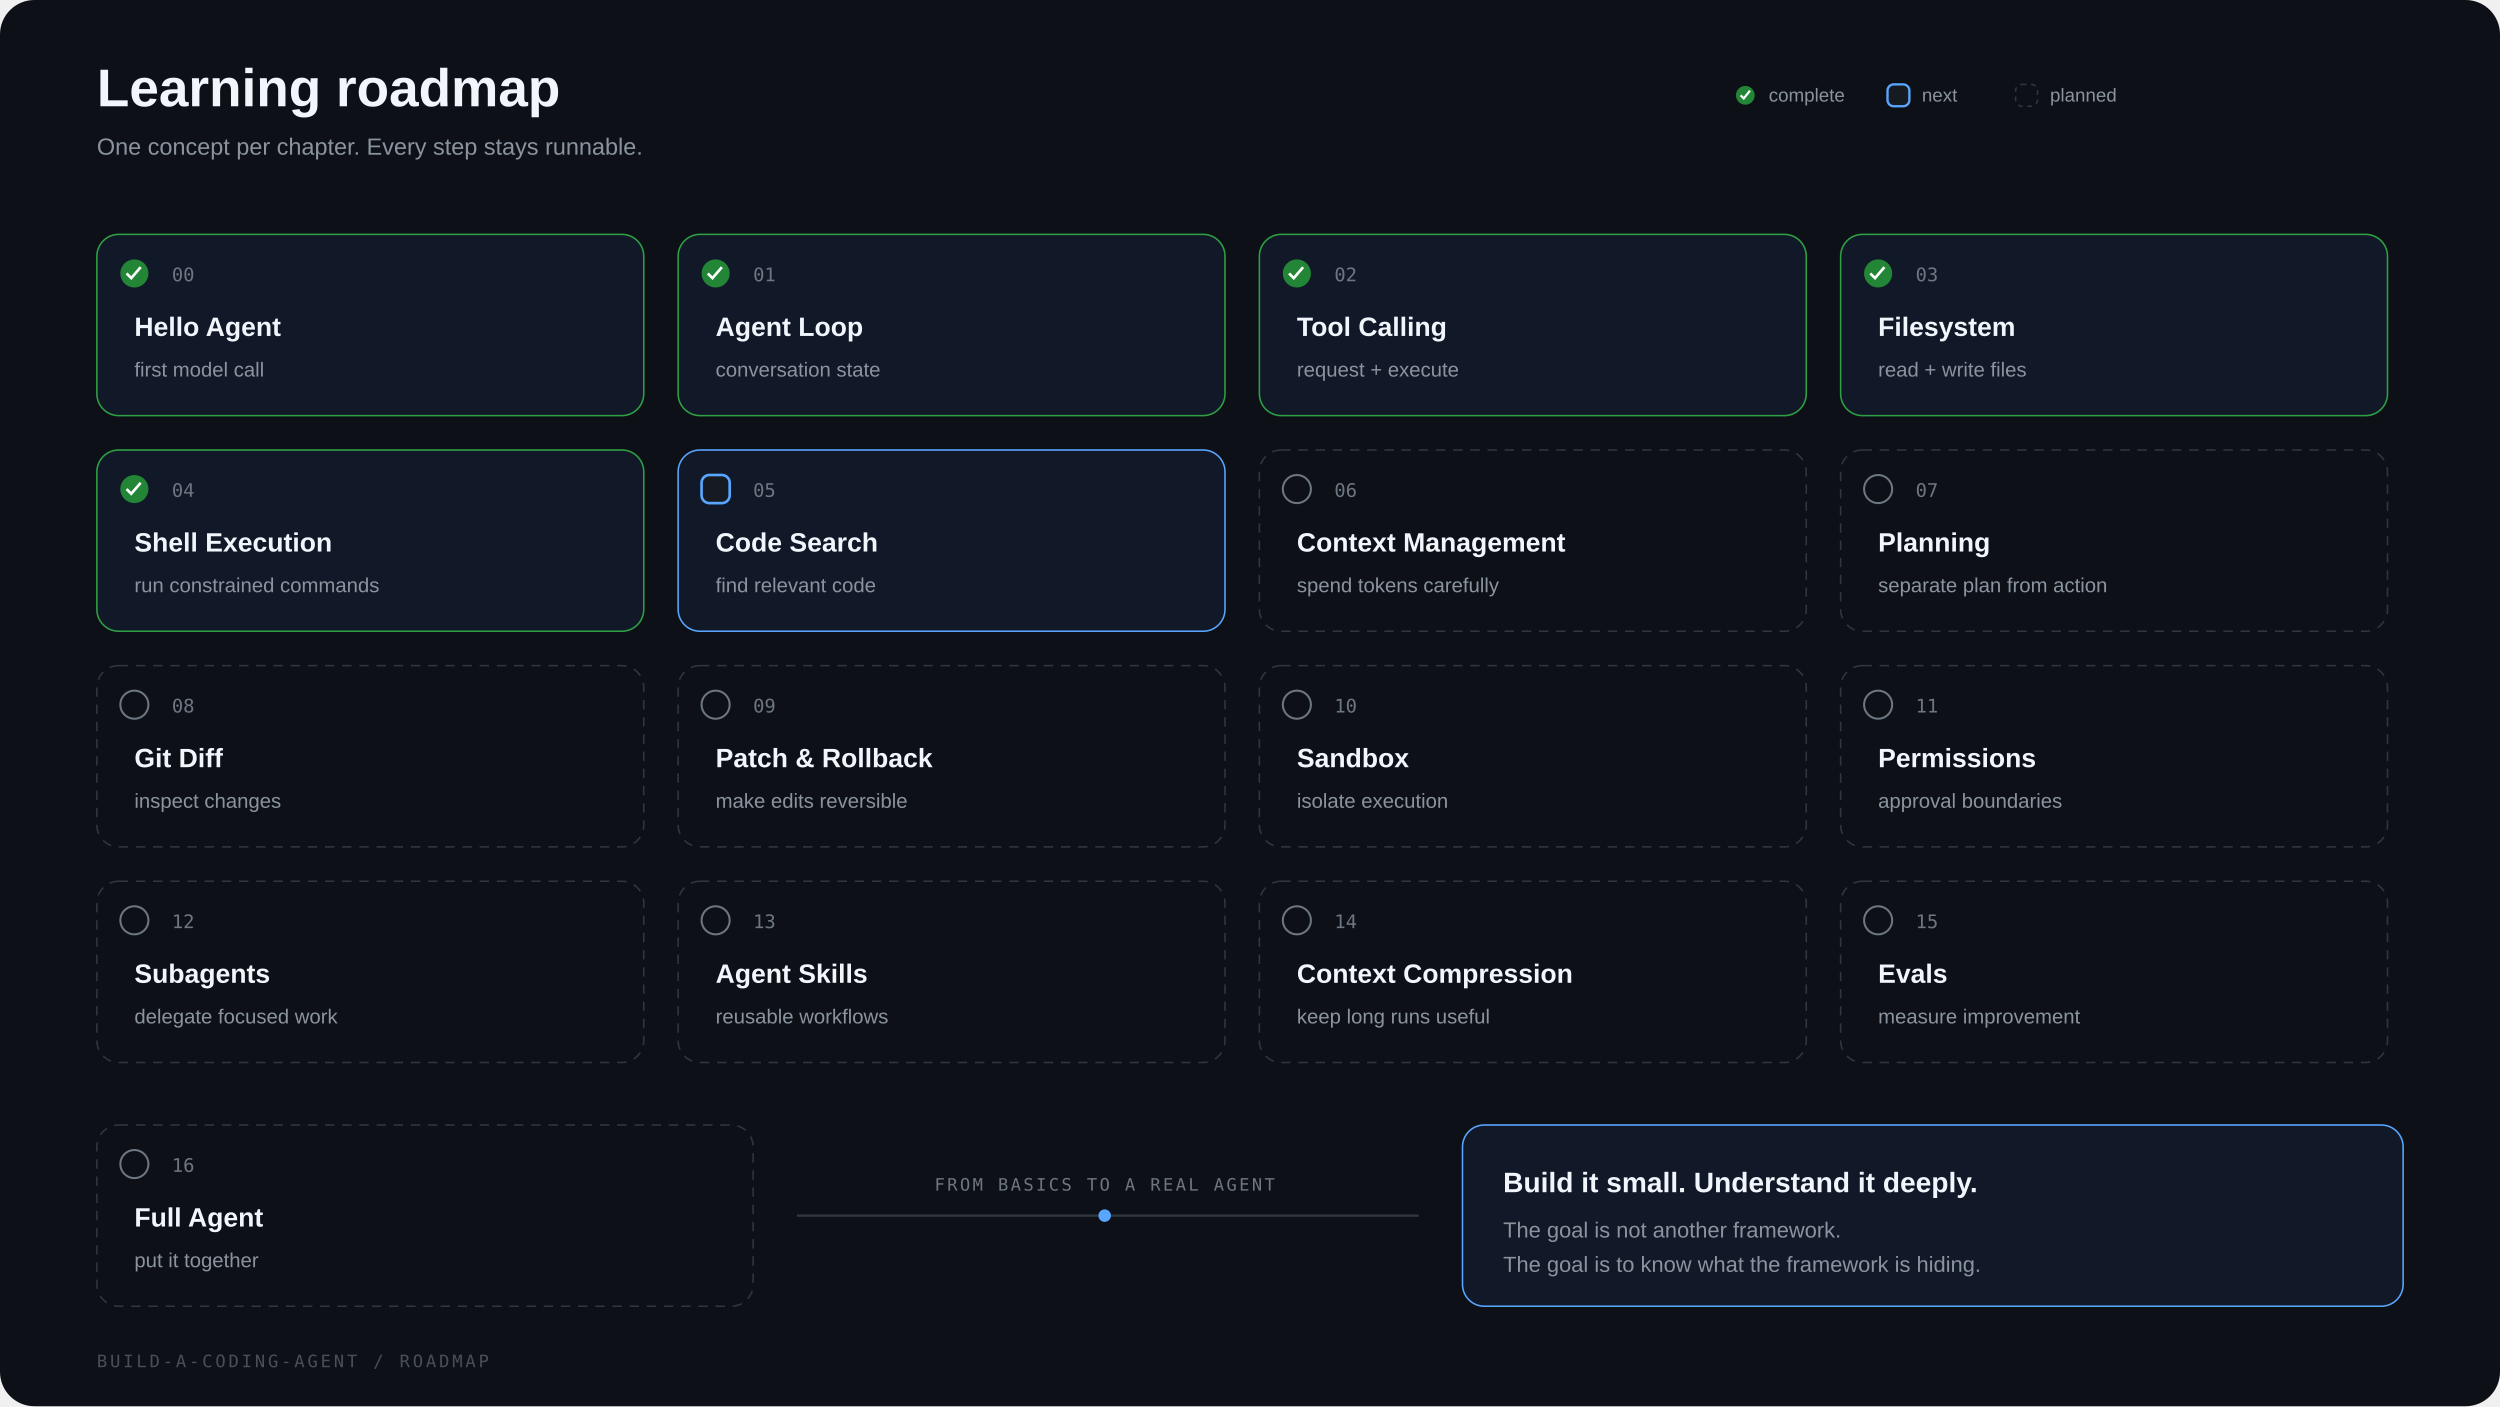
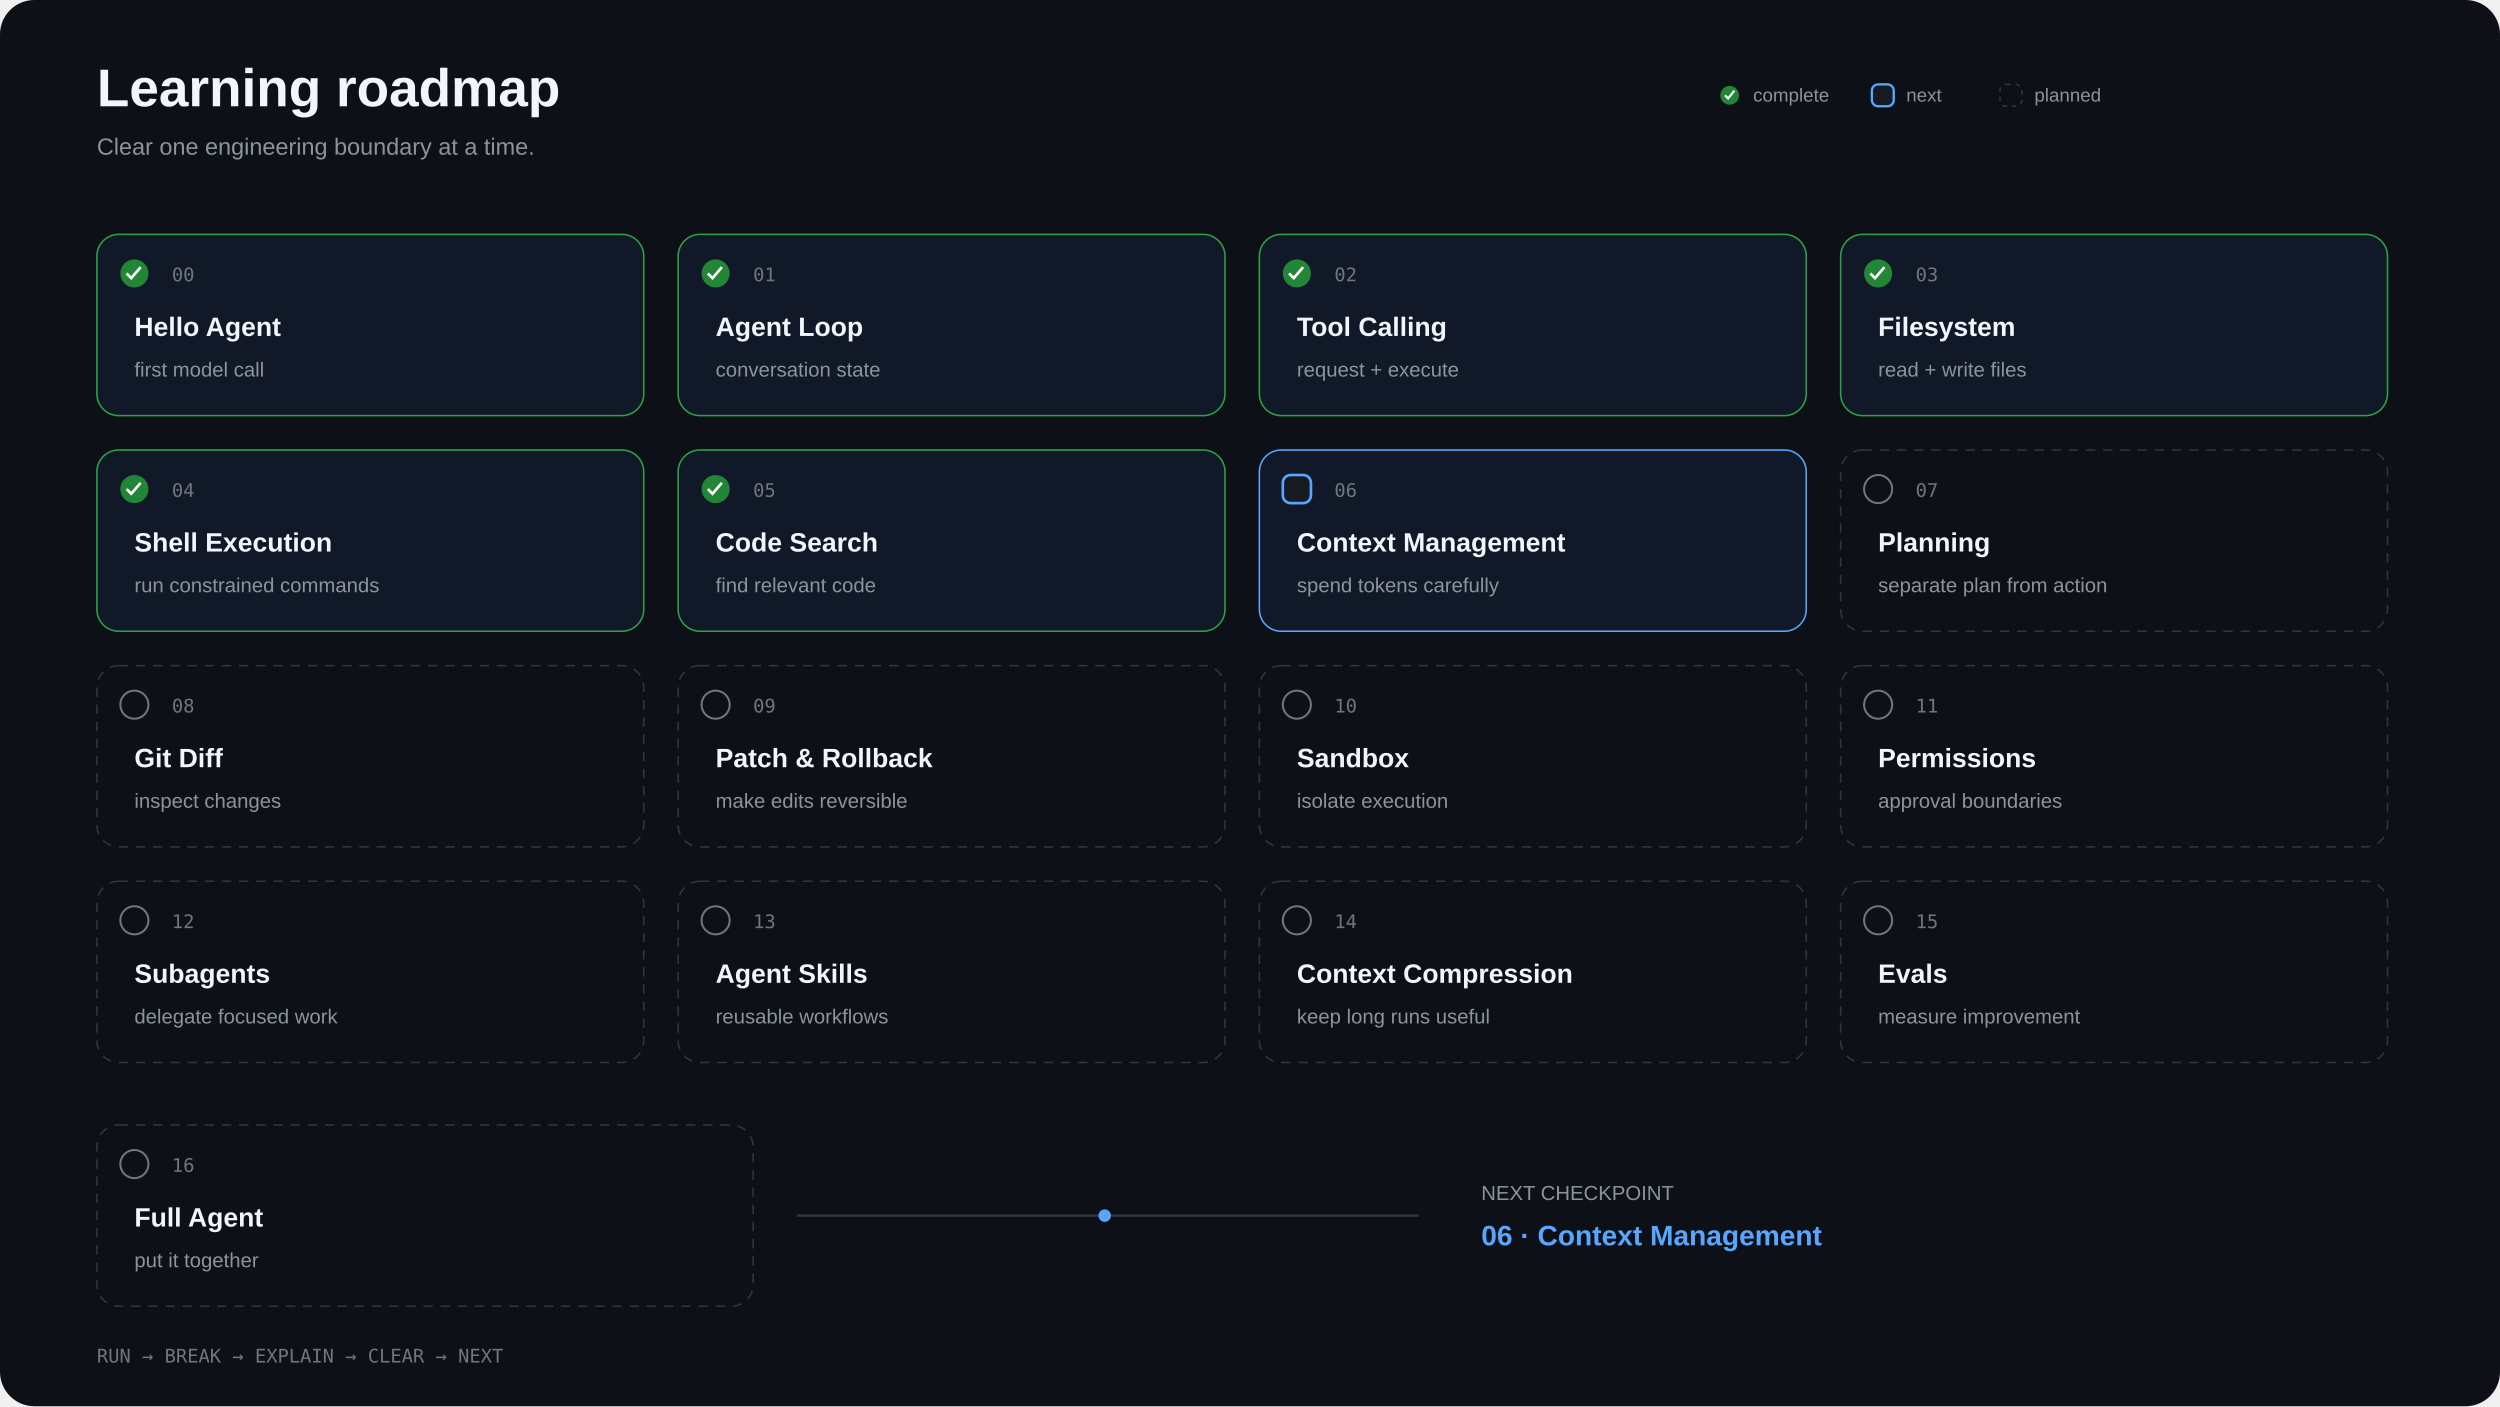
<svg xmlns="http://www.w3.org/2000/svg" width="1600" height="900" viewBox="0 0 1600 900" role="img" aria-labelledby="title desc">
  <rect width="1600" height="900" rx="22" fill="#0D1117" />
-   <g font-family="-apple-system,BlinkMacSystemFont,'Segoe UI',Arial,sans-serif">
+   <g font-family="-apple-system,BlinkMacSystemFont,Segoe UI,Arial,sans-serif">
    <text x="62" y="68" font-size="34" font-weight="750" fill="#F0F6FC">Learning roadmap</text>
-     <text x="62" y="99" font-size="15" fill="#8B949E">One concept per chapter. Every step stays runnable.</text>
-     <g transform="translate(1110 54)" font-size="12">
+     <text x="62" y="99" font-size="15" fill="#8B949E">Clear one engineering boundary at a time.</text>
+     <g transform="translate(1100 54)" font-size="12">
      <circle cx="7" cy="7" r="6" fill="#238636" />
      <path d="M4 7l2 2 4-5" fill="none" stroke="#fff" stroke-width="1.4" />
      <text x="22" y="11" fill="#8B949E">complete</text>
-       <rect x="98" y="0" width="14" height="14" rx="4" fill="#161B22" stroke="#58A6FF" stroke-width="1.5" />
+       <rect x="98" width="14" height="14" rx="4" fill="#161B22" stroke="#58A6FF" stroke-width="1.5" />
      <text x="120" y="11" fill="#8B949E">next</text>
-       <rect x="180" y="0" width="14" height="14" rx="4" fill="#0D1117" stroke="#30363D" stroke-dasharray="3 3" />
+       <rect x="180" width="14" height="14" rx="4" fill="#0D1117" stroke="#30363D" stroke-dasharray="3 3" />
      <text x="202" y="11" fill="#8B949E">planned</text>
    </g>
    <g>
      <rect x="62" y="150" width="350" height="116" rx="14" fill="#111827" stroke="#2EA043" />
      <circle cx="86" cy="175" r="9" fill="#238636" />
      <path d="M81 175l3 3 6-7" fill="none" stroke="#fff" stroke-width="1.7" />
      <text x="110" y="180" font-family="ui-monospace,SFMono-Regular,Consolas,monospace" font-size="12" fill="#6E7681">00</text>
      <text x="86" y="215" font-size="17" font-weight="700" fill="#F0F6FC">Hello Agent</text>
      <text x="86" y="241" font-size="13" fill="#8B949E">first model call</text>
    </g>
    <g>
      <rect x="434" y="150" width="350" height="116" rx="14" fill="#111827" stroke="#2EA043" />
      <circle cx="458" cy="175" r="9" fill="#238636" />
      <path d="M453 175l3 3 6-7" fill="none" stroke="#fff" stroke-width="1.7" />
      <text x="482" y="180" font-family="ui-monospace,SFMono-Regular,Consolas,monospace" font-size="12" fill="#6E7681">01</text>
      <text x="458" y="215" font-size="17" font-weight="700" fill="#F0F6FC">Agent Loop</text>
      <text x="458" y="241" font-size="13" fill="#8B949E">conversation state</text>
    </g>
    <g>
      <rect x="806" y="150" width="350" height="116" rx="14" fill="#111827" stroke="#2EA043" />
      <circle cx="830" cy="175" r="9" fill="#238636" />
      <path d="M825 175l3 3 6-7" fill="none" stroke="#fff" stroke-width="1.7" />
      <text x="854" y="180" font-family="ui-monospace,SFMono-Regular,Consolas,monospace" font-size="12" fill="#6E7681">02</text>
      <text x="830" y="215" font-size="17" font-weight="700" fill="#F0F6FC">Tool Calling</text>
      <text x="830" y="241" font-size="13" fill="#8B949E">request + execute</text>
    </g>
    <g>
      <rect x="1178" y="150" width="350" height="116" rx="14" fill="#111827" stroke="#2EA043" />
      <circle cx="1202" cy="175" r="9" fill="#238636" />
      <path d="M1197 175l3 3 6-7" fill="none" stroke="#fff" stroke-width="1.7" />
      <text x="1226" y="180" font-family="ui-monospace,SFMono-Regular,Consolas,monospace" font-size="12" fill="#6E7681">03</text>
      <text x="1202" y="215" font-size="17" font-weight="700" fill="#F0F6FC">Filesystem</text>
      <text x="1202" y="241" font-size="13" fill="#8B949E">read + write files</text>
    </g>
    <g>
      <rect x="62" y="288" width="350" height="116" rx="14" fill="#111827" stroke="#2EA043" />
      <circle cx="86" cy="313" r="9" fill="#238636" />
      <path d="M81 313l3 3 6-7" fill="none" stroke="#fff" stroke-width="1.7" />
      <text x="110" y="318" font-family="ui-monospace,SFMono-Regular,Consolas,monospace" font-size="12" fill="#6E7681">04</text>
      <text x="86" y="353" font-size="17" font-weight="700" fill="#F0F6FC">Shell Execution</text>
      <text x="86" y="379" font-size="13" fill="#8B949E">run constrained commands</text>
    </g>
    <g>
-       <rect x="434" y="288" width="350" height="116" rx="14" fill="#111827" stroke="#58A6FF" />
-       <rect x="449" y="304" width="18" height="18" rx="5" fill="#161B22" stroke="#58A6FF" stroke-width="1.7" />
+       <rect x="434" y="288" width="350" height="116" rx="14" fill="#111827" stroke="#2EA043" />
+       <circle cx="458" cy="313" r="9" fill="#238636" />
+       <path d="M453 313l3 3 6-7" fill="none" stroke="#fff" stroke-width="1.7" />
      <text x="482" y="318" font-family="ui-monospace,SFMono-Regular,Consolas,monospace" font-size="12" fill="#6E7681">05</text>
      <text x="458" y="353" font-size="17" font-weight="700" fill="#F0F6FC">Code Search</text>
      <text x="458" y="379" font-size="13" fill="#8B949E">find relevant code</text>
    </g>
    <g>
-       <rect x="806" y="288" width="350" height="116" rx="14" fill="#0D1117" stroke="#30363D" stroke-dasharray="6 5" />
-       <circle cx="830" cy="313" r="9" fill="none" stroke="#6E7681" stroke-width="1.3" />
+       <rect x="806" y="288" width="350" height="116" rx="14" fill="#111827" stroke="#58A6FF" />
+       <rect x="821" y="304" width="18" height="18" rx="5" fill="#161B22" stroke="#58A6FF" stroke-width="1.7" />
      <text x="854" y="318" font-family="ui-monospace,SFMono-Regular,Consolas,monospace" font-size="12" fill="#6E7681">06</text>
      <text x="830" y="353" font-size="17" font-weight="700" fill="#F0F6FC">Context Management</text>
      <text x="830" y="379" font-size="13" fill="#8B949E">spend tokens carefully</text>
    </g>
    <g>
      <rect x="1178" y="288" width="350" height="116" rx="14" fill="#0D1117" stroke="#30363D" stroke-dasharray="6 5" />
      <circle cx="1202" cy="313" r="9" fill="none" stroke="#6E7681" stroke-width="1.3" />
      <text x="1226" y="318" font-family="ui-monospace,SFMono-Regular,Consolas,monospace" font-size="12" fill="#6E7681">07</text>
      <text x="1202" y="353" font-size="17" font-weight="700" fill="#F0F6FC">Planning</text>
      <text x="1202" y="379" font-size="13" fill="#8B949E">separate plan from action</text>
    </g>
    <g>
      <rect x="62" y="426" width="350" height="116" rx="14" fill="#0D1117" stroke="#30363D" stroke-dasharray="6 5" />
      <circle cx="86" cy="451" r="9" fill="none" stroke="#6E7681" stroke-width="1.3" />
      <text x="110" y="456" font-family="ui-monospace,SFMono-Regular,Consolas,monospace" font-size="12" fill="#6E7681">08</text>
      <text x="86" y="491" font-size="17" font-weight="700" fill="#F0F6FC">Git Diff</text>
      <text x="86" y="517" font-size="13" fill="#8B949E">inspect changes</text>
    </g>
    <g>
      <rect x="434" y="426" width="350" height="116" rx="14" fill="#0D1117" stroke="#30363D" stroke-dasharray="6 5" />
      <circle cx="458" cy="451" r="9" fill="none" stroke="#6E7681" stroke-width="1.3" />
      <text x="482" y="456" font-family="ui-monospace,SFMono-Regular,Consolas,monospace" font-size="12" fill="#6E7681">09</text>
      <text x="458" y="491" font-size="17" font-weight="700" fill="#F0F6FC">Patch &amp; Rollback</text>
      <text x="458" y="517" font-size="13" fill="#8B949E">make edits reversible</text>
    </g>
    <g>
      <rect x="806" y="426" width="350" height="116" rx="14" fill="#0D1117" stroke="#30363D" stroke-dasharray="6 5" />
      <circle cx="830" cy="451" r="9" fill="none" stroke="#6E7681" stroke-width="1.3" />
      <text x="854" y="456" font-family="ui-monospace,SFMono-Regular,Consolas,monospace" font-size="12" fill="#6E7681">10</text>
      <text x="830" y="491" font-size="17" font-weight="700" fill="#F0F6FC">Sandbox</text>
      <text x="830" y="517" font-size="13" fill="#8B949E">isolate execution</text>
    </g>
    <g>
      <rect x="1178" y="426" width="350" height="116" rx="14" fill="#0D1117" stroke="#30363D" stroke-dasharray="6 5" />
      <circle cx="1202" cy="451" r="9" fill="none" stroke="#6E7681" stroke-width="1.3" />
      <text x="1226" y="456" font-family="ui-monospace,SFMono-Regular,Consolas,monospace" font-size="12" fill="#6E7681">11</text>
      <text x="1202" y="491" font-size="17" font-weight="700" fill="#F0F6FC">Permissions</text>
      <text x="1202" y="517" font-size="13" fill="#8B949E">approval boundaries</text>
    </g>
    <g>
      <rect x="62" y="564" width="350" height="116" rx="14" fill="#0D1117" stroke="#30363D" stroke-dasharray="6 5" />
      <circle cx="86" cy="589" r="9" fill="none" stroke="#6E7681" stroke-width="1.3" />
      <text x="110" y="594" font-family="ui-monospace,SFMono-Regular,Consolas,monospace" font-size="12" fill="#6E7681">12</text>
      <text x="86" y="629" font-size="17" font-weight="700" fill="#F0F6FC">Subagents</text>
      <text x="86" y="655" font-size="13" fill="#8B949E">delegate focused work</text>
    </g>
    <g>
      <rect x="434" y="564" width="350" height="116" rx="14" fill="#0D1117" stroke="#30363D" stroke-dasharray="6 5" />
      <circle cx="458" cy="589" r="9" fill="none" stroke="#6E7681" stroke-width="1.3" />
      <text x="482" y="594" font-family="ui-monospace,SFMono-Regular,Consolas,monospace" font-size="12" fill="#6E7681">13</text>
      <text x="458" y="629" font-size="17" font-weight="700" fill="#F0F6FC">Agent Skills</text>
      <text x="458" y="655" font-size="13" fill="#8B949E">reusable workflows</text>
    </g>
    <g>
      <rect x="806" y="564" width="350" height="116" rx="14" fill="#0D1117" stroke="#30363D" stroke-dasharray="6 5" />
      <circle cx="830" cy="589" r="9" fill="none" stroke="#6E7681" stroke-width="1.3" />
      <text x="854" y="594" font-family="ui-monospace,SFMono-Regular,Consolas,monospace" font-size="12" fill="#6E7681">14</text>
      <text x="830" y="629" font-size="17" font-weight="700" fill="#F0F6FC">Context Compression</text>
      <text x="830" y="655" font-size="13" fill="#8B949E">keep long runs useful</text>
    </g>
    <g>
      <rect x="1178" y="564" width="350" height="116" rx="14" fill="#0D1117" stroke="#30363D" stroke-dasharray="6 5" />
      <circle cx="1202" cy="589" r="9" fill="none" stroke="#6E7681" stroke-width="1.3" />
      <text x="1226" y="594" font-family="ui-monospace,SFMono-Regular,Consolas,monospace" font-size="12" fill="#6E7681">15</text>
      <text x="1202" y="629" font-size="17" font-weight="700" fill="#F0F6FC">Evals</text>
      <text x="1202" y="655" font-size="13" fill="#8B949E">measure improvement</text>
    </g>
    <g>
      <rect x="62" y="720" width="420" height="116" rx="14" fill="#0D1117" stroke="#30363D" stroke-dasharray="6 5" />
      <circle cx="86" cy="745" r="9" fill="none" stroke="#6E7681" stroke-width="1.3" />
      <text x="110" y="750" font-family="ui-monospace,SFMono-Regular,Consolas,monospace" font-size="12" fill="#6E7681">16</text>
      <text x="86" y="785" font-size="17" font-weight="700" fill="#F0F6FC">Full Agent</text>
      <text x="86" y="811" font-size="13" fill="#8B949E">put it together</text>
    </g>
    <path d="M510 778H908" stroke="#30363D" stroke-width="1.5" />
    <circle cx="707" cy="778" r="4" fill="#58A6FF" />
-     <text x="707" y="762" text-anchor="middle" font-family="ui-monospace,SFMono-Regular,Consolas,monospace" font-size="11" letter-spacing="1.5" fill="#6E7681">FROM BASICS TO A REAL AGENT</text>
-     <g transform="translate(936 720)">
-       <rect width="602" height="116" rx="14" fill="#111827" stroke="#58A6FF" />
-       <text x="26" y="43" font-size="18" font-weight="700" fill="#F0F6FC">Build it small. Understand it deeply.</text>
-       <text x="26" y="72" font-size="14" fill="#8B949E">The goal is not another framework.</text>
-       <text x="26" y="94" font-size="14" fill="#8B949E">The goal is to know what the framework is hiding.</text>
-     </g>
-     <text x="62" y="875" font-family="ui-monospace,SFMono-Regular,Consolas,monospace" font-size="11" letter-spacing="1.8" fill="#484F58">BUILD-A-CODING-AGENT / ROADMAP</text>
+     <text x="948" y="768" font-size="13" fill="#8B949E">NEXT CHECKPOINT</text>
+     <text x="948" y="797" font-size="18" font-weight="700" fill="#58A6FF">06 · Context Management</text>
+     <text x="62" y="872" font-family="ui-monospace,SFMono-Regular,Consolas,monospace" font-size="12" fill="#6E7681">RUN → BREAK → EXPLAIN → CLEAR → NEXT</text>
  </g>
</svg>
